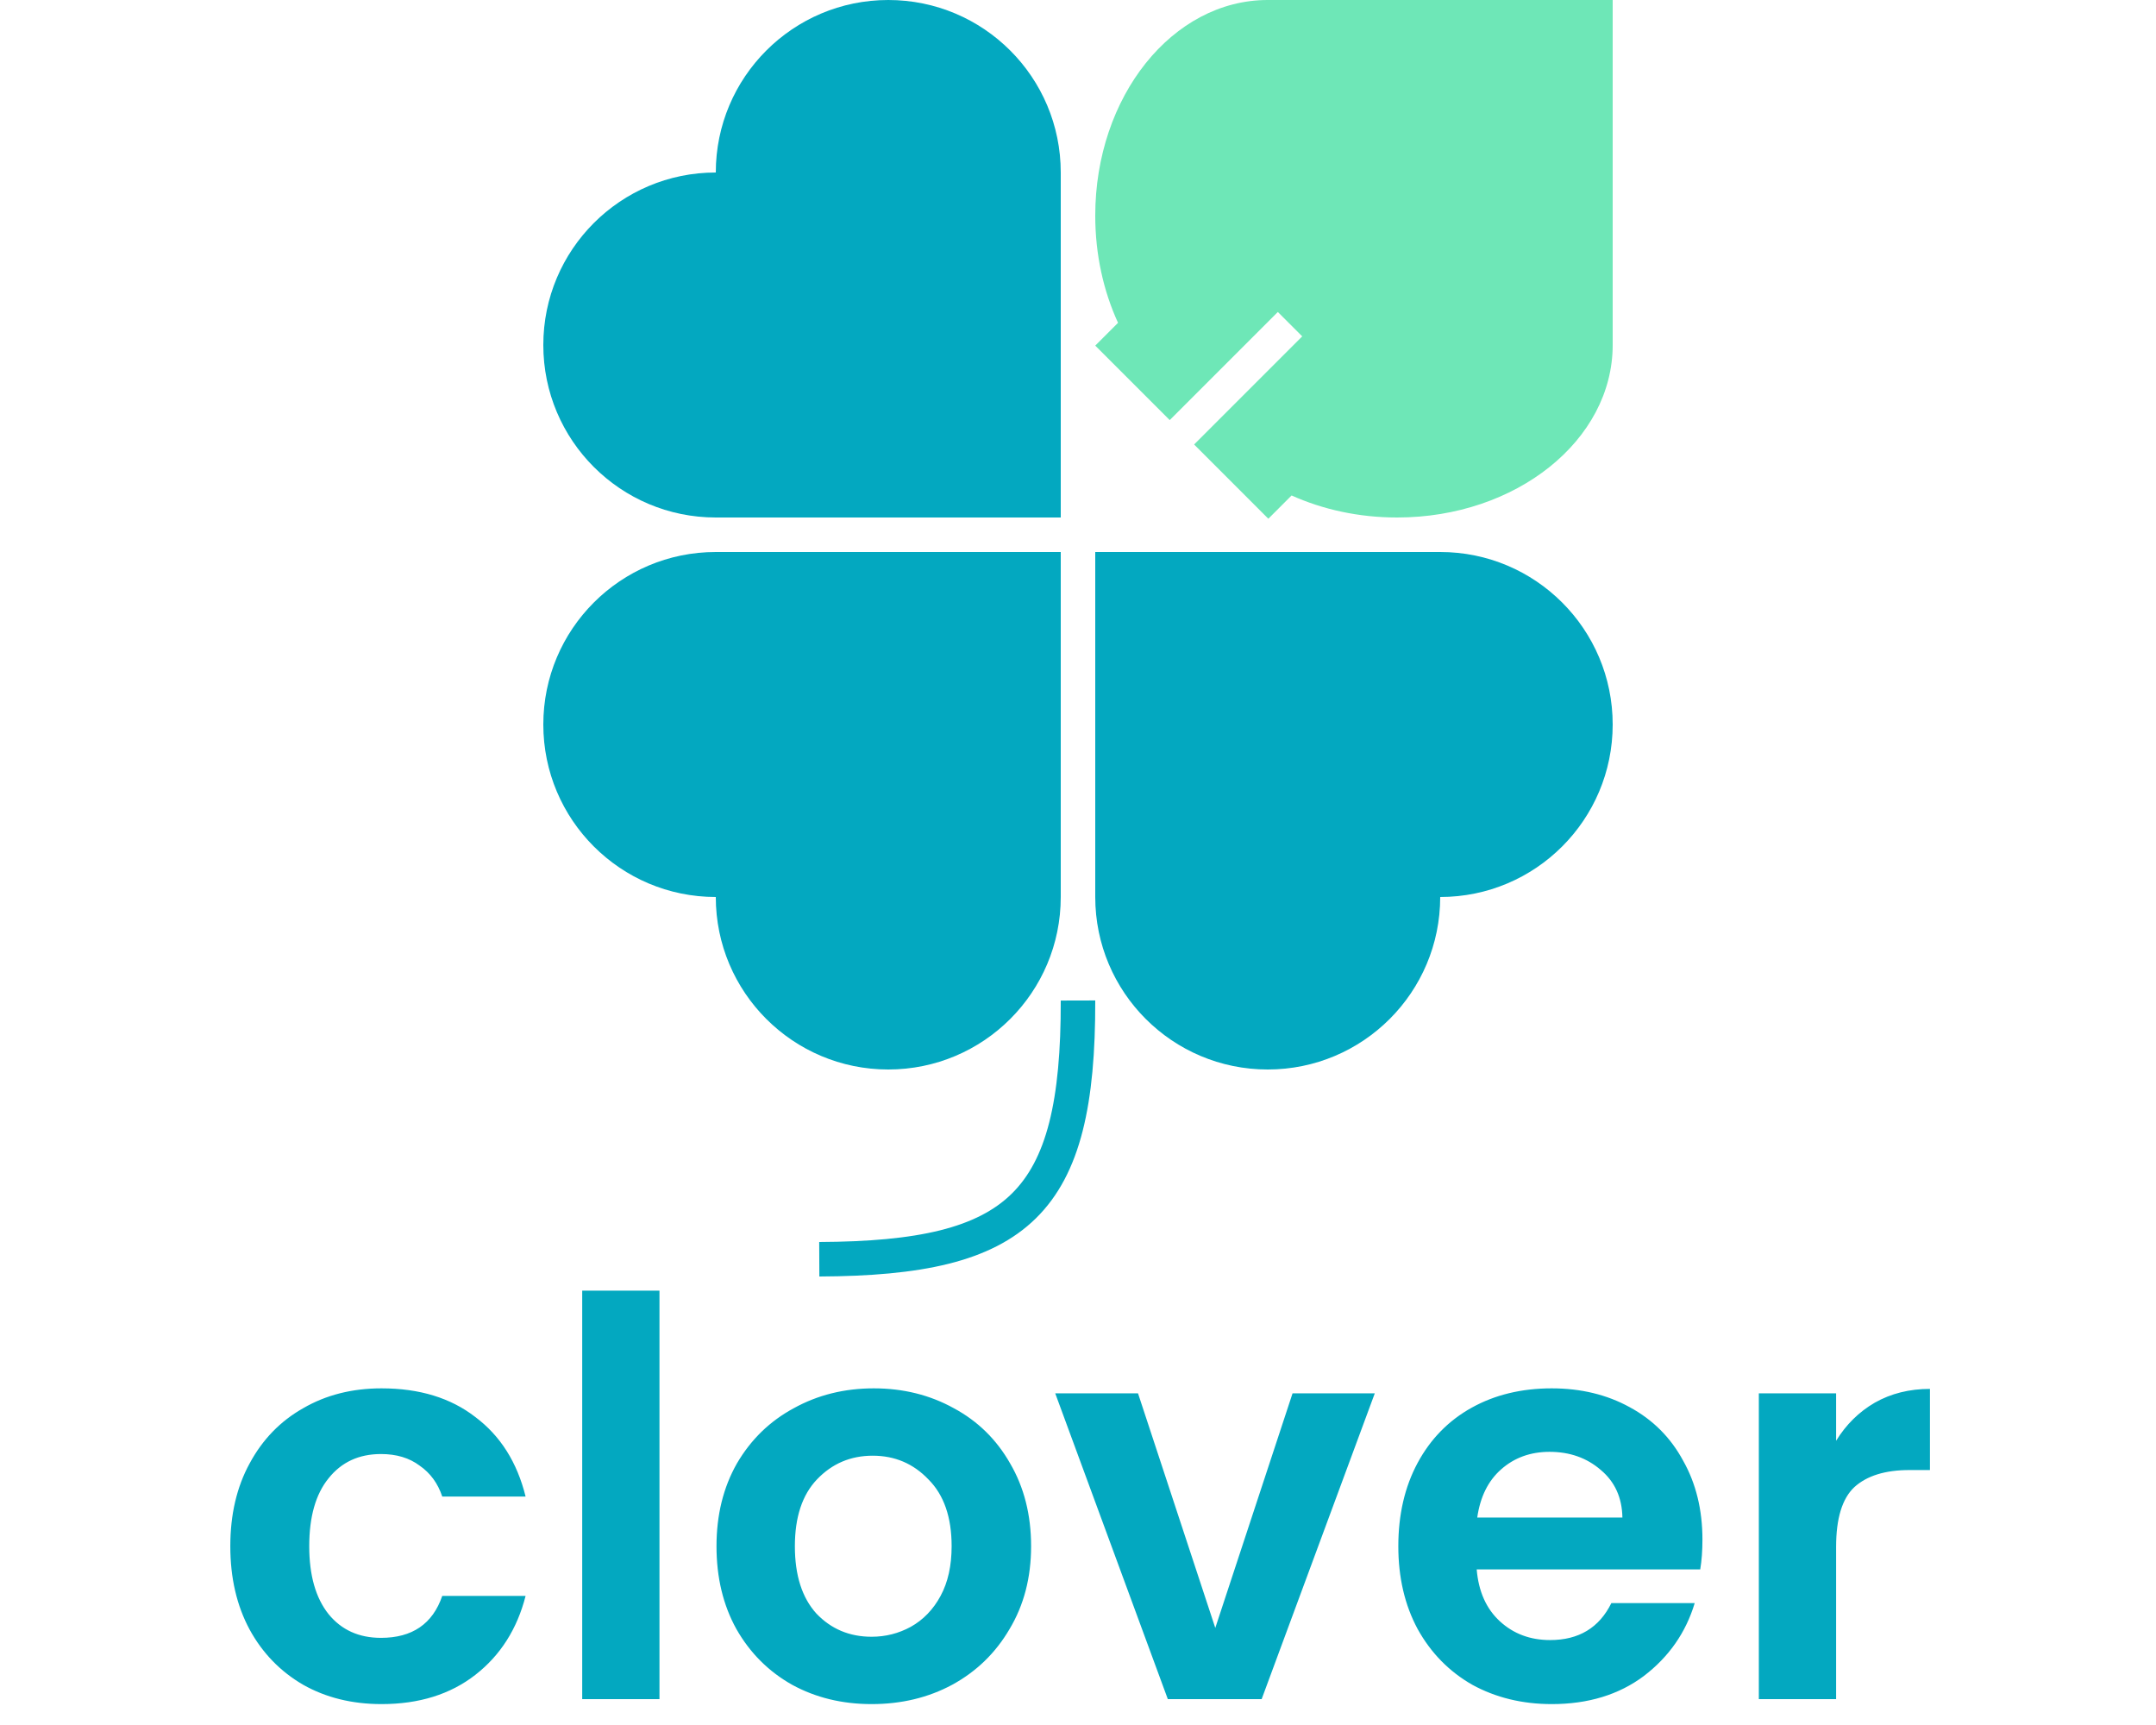
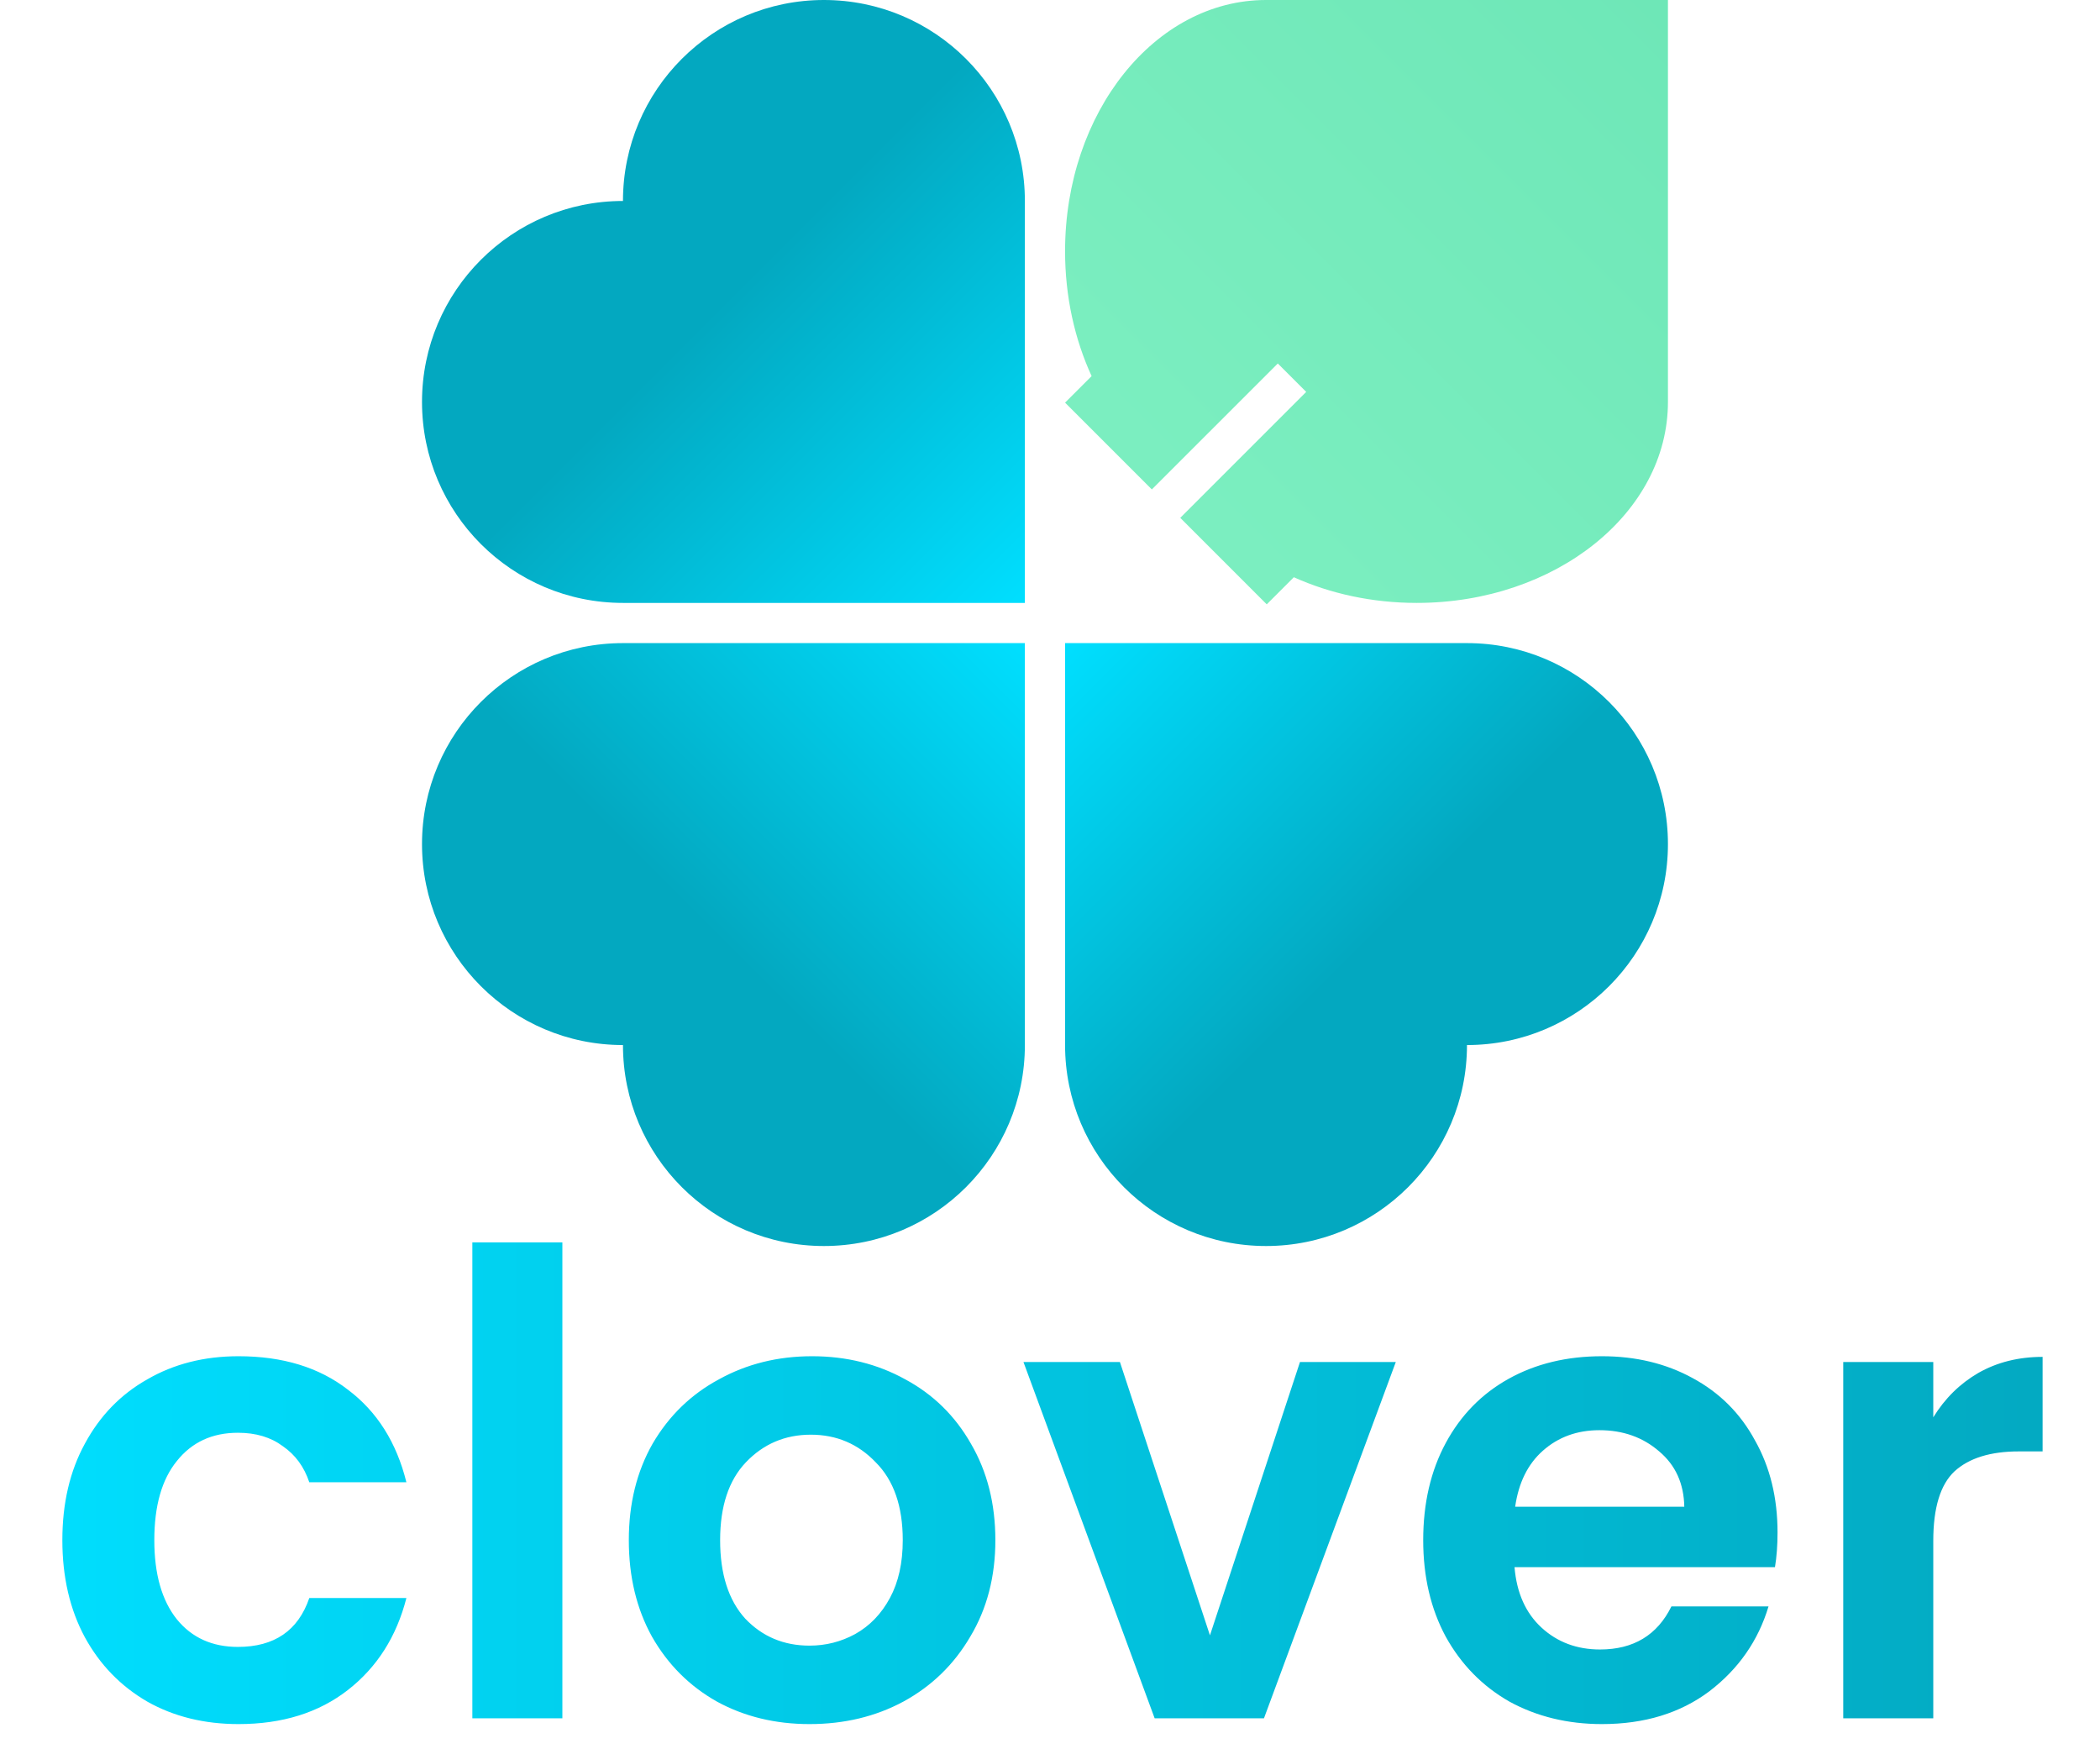
- <svg xmlns="http://www.w3.org/2000/svg" width="250" height="200" viewBox="0 0 250 200" fill="none">
-   <path d="M26.706 179.272C26.706 175.603 27.452 172.403 28.946 169.672C30.439 166.899 32.508 164.765 35.154 163.272C37.799 161.736 40.828 160.968 44.242 160.968C48.636 160.968 52.263 162.077 55.122 164.296C58.023 166.472 59.964 169.544 60.946 173.512H51.282C50.77 171.976 49.895 170.781 48.658 169.928C47.463 169.032 45.97 168.584 44.178 168.584C41.618 168.584 39.591 169.523 38.098 171.4C36.604 173.235 35.858 175.859 35.858 179.272C35.858 182.643 36.604 185.267 38.098 187.144C39.591 188.979 41.618 189.896 44.178 189.896C47.804 189.896 50.172 188.275 51.282 185.032H60.946C59.964 188.872 58.023 191.923 55.122 194.184C52.22 196.445 48.594 197.576 44.242 197.576C40.828 197.576 37.799 196.829 35.154 195.336C32.508 193.8 30.439 191.667 28.946 188.936C27.452 186.163 26.706 182.941 26.706 179.272ZM76.47 149.64V197H67.51V149.64H76.47ZM101.066 197.576C97.653 197.576 94.581 196.829 91.85 195.336C89.12 193.8 86.965 191.645 85.386 188.872C83.85 186.099 83.082 182.899 83.082 179.272C83.082 175.645 83.872 172.445 85.45 169.672C87.072 166.899 89.269 164.765 92.042 163.272C94.816 161.736 97.909 160.968 101.322 160.968C104.736 160.968 107.829 161.736 110.602 163.272C113.376 164.765 115.552 166.899 117.13 169.672C118.752 172.445 119.562 175.645 119.562 179.272C119.562 182.899 118.73 186.099 117.066 188.872C115.445 191.645 113.226 193.8 110.41 195.336C107.637 196.829 104.522 197.576 101.066 197.576ZM101.066 189.768C102.688 189.768 104.202 189.384 105.61 188.616C107.061 187.805 108.213 186.611 109.066 185.032C109.92 183.453 110.346 181.533 110.346 179.272C110.346 175.901 109.45 173.32 107.658 171.528C105.909 169.693 103.754 168.776 101.194 168.776C98.634 168.776 96.48 169.693 94.73 171.528C93.024 173.32 92.17 175.901 92.17 179.272C92.17 182.643 93.002 185.245 94.666 187.08C96.373 188.872 98.506 189.768 101.066 189.768ZM140.919 188.744L149.879 161.544H159.415L146.295 197H135.415L122.359 161.544H131.959L140.919 188.744ZM197.407 178.504C197.407 179.784 197.322 180.936 197.151 181.96H171.231C171.445 184.52 172.341 186.525 173.919 187.976C175.498 189.427 177.439 190.152 179.743 190.152C183.071 190.152 185.439 188.723 186.847 185.864H196.511C195.487 189.277 193.525 192.093 190.623 194.312C187.722 196.488 184.159 197.576 179.935 197.576C176.522 197.576 173.45 196.829 170.719 195.336C168.031 193.8 165.919 191.645 164.383 188.872C162.89 186.099 162.143 182.899 162.143 179.272C162.143 175.603 162.89 172.381 164.383 169.608C165.877 166.835 167.967 164.701 170.655 163.208C173.343 161.715 176.437 160.968 179.935 160.968C183.306 160.968 186.314 161.693 188.959 163.144C191.647 164.595 193.717 166.664 195.167 169.352C196.661 171.997 197.407 175.048 197.407 178.504ZM188.127 175.944C188.085 173.64 187.253 171.805 185.631 170.44C184.01 169.032 182.026 168.328 179.679 168.328C177.461 168.328 175.583 169.011 174.047 170.376C172.554 171.699 171.637 173.555 171.295 175.944H188.127ZM212.907 167.048C214.059 165.171 215.553 163.699 217.387 162.632C219.265 161.565 221.398 161.032 223.787 161.032V170.44H221.419C218.603 170.44 216.47 171.101 215.019 172.424C213.611 173.747 212.907 176.051 212.907 179.336V197H203.947V161.544H212.907V167.048Z" fill="#03A8C0" />
-   <path d="M63 40C63 28.954 71.954 20 83 20C83 8.954 91.954 -1.26563e-06 103 -1.74846e-06C114.046 -2.23128e-06 123 8.954 123 20L123 60L83 60C71.954 60 63 51.046 63 40Z" fill="#03A8C0" />
-   <path d="M103 124C91.954 124 83 115.046 83 104C71.954 104 63 95.046 63 84C63 72.954 71.954 64 83 64L123 64L123 104C123 115.046 114.046 124 103 124Z" fill="#03A8C0" />
-   <path d="M187 84C187 95.046 178.046 104 167 104C167 115.046 158.046 124 147 124C135.954 124 127 115.046 127 104L127 64L167 64C178.046 64 187 72.954 187 84Z" fill="#03A8C0" />
-   <path d="M95 146C118.201 145.897 125.061 139.623 125 116" stroke="#03A8C0" stroke-width="4" />
-   <path d="M187 40C187 51.046 175.807 60 162 60C157.556 60 153.384 59.072 149.768 57.445L147.071 60.143L138.464 51.535L151 39L148.172 36.172L135.636 48.707L127 40.071L129.642 37.429C127.96 33.768 127 29.524 127 25C127 11.193 135.954 8.05776e-07 147 0H187V40Z" fill="#6EE7B7" />
+ <svg xmlns="http://www.w3.org/2000/svg" width="209" height="174" viewBox="0 0 209 174" fill="none">
+   <path d="M42 40C42 28.954 50.954 20 62 20C62 8.954 70.954 -1.26563e-06 82 -1.74846e-06C93.046 -2.23128e-06 102 8.954 102 20L102 60L62 60C50.954 60 42 51.046 42 40Z" fill="url(#paint0_linear_50_120)" />
+   <path d="M82 124C70.954 124 62 115.046 62 104C50.954 104 42 95.046 42 84C42 72.954 50.954 64 62 64L102 64L102 104C102 115.046 93.046 124 82 124Z" fill="url(#paint1_linear_50_120)" />
+   <path d="M166 84C166 95.046 157.046 104 146 104C146 115.046 137.046 124 126 124C114.954 124 106 115.046 106 104L106 64L146 64C157.046 64 166 72.954 166 84Z" fill="url(#paint2_linear_50_120)" />
+   <path d="M166 40C166 51.046 154.807 60 141 60C136.556 60 132.384 59.072 128.768 57.445L126.071 60.143L117.464 51.535L130 39L127.172 36.172L114.636 48.707L106 40.071L108.642 37.429C106.96 33.768 106 29.524 106 25C106 11.193 114.954 8.05776e-07 126 0H166V40Z" fill="url(#paint3_linear_50_120)" />
+   <path d="M6.206 153.272C6.206 149.603 6.952 146.403 8.446 143.672C9.939 140.899 12.008 138.765 14.654 137.272C17.299 135.736 20.328 134.968 23.742 134.968C28.136 134.968 31.763 136.077 34.622 138.296C37.523 140.472 39.464 143.544 40.446 147.512H30.782C30.27 145.976 29.395 144.781 28.158 143.928C26.963 143.032 25.47 142.584 23.678 142.584C21.118 142.584 19.091 143.523 17.598 145.4C16.104 147.235 15.358 149.859 15.358 153.272C15.358 156.643 16.104 159.267 17.598 161.144C19.091 162.979 21.118 163.896 23.678 163.896C27.304 163.896 29.672 162.275 30.782 159.032H40.446C39.464 162.872 37.523 165.923 34.622 168.184C31.72 170.445 28.094 171.576 23.742 171.576C20.328 171.576 17.299 170.829 14.654 169.336C12.008 167.8 9.939 165.667 8.446 162.936C6.952 160.163 6.206 156.941 6.206 153.272ZM55.97 123.64V171H47.01V123.64H55.97ZM80.566 171.576C77.153 171.576 74.081 170.829 71.35 169.336C68.62 167.8 66.465 165.645 64.886 162.872C63.35 160.099 62.582 156.899 62.582 153.272C62.582 149.645 63.372 146.445 64.95 143.672C66.572 140.899 68.769 138.765 71.542 137.272C74.316 135.736 77.409 134.968 80.822 134.968C84.236 134.968 87.329 135.736 90.102 137.272C92.876 138.765 95.052 140.899 96.63 143.672C98.252 146.445 99.062 149.645 99.062 153.272C99.062 156.899 98.23 160.099 96.566 162.872C94.945 165.645 92.726 167.8 89.91 169.336C87.137 170.829 84.022 171.576 80.566 171.576ZM80.566 163.768C82.188 163.768 83.702 163.384 85.11 162.616C86.561 161.805 87.713 160.611 88.566 159.032C89.42 157.453 89.846 155.533 89.846 153.272C89.846 149.901 88.95 147.32 87.158 145.528C85.409 143.693 83.254 142.776 80.694 142.776C78.134 142.776 75.98 143.693 74.23 145.528C72.524 147.32 71.67 149.901 71.67 153.272C71.67 156.643 72.502 159.245 74.166 161.08C75.873 162.872 78.006 163.768 80.566 163.768ZM120.419 162.744L129.379 135.544H138.915L125.795 171H114.915L101.859 135.544H111.459L120.419 162.744ZM176.907 152.504C176.907 153.784 176.822 154.936 176.651 155.96H150.731C150.945 158.52 151.841 160.525 153.419 161.976C154.998 163.427 156.939 164.152 159.243 164.152C162.571 164.152 164.939 162.723 166.347 159.864H176.011C174.987 163.277 173.025 166.093 170.123 168.312C167.222 170.488 163.659 171.576 159.435 171.576C156.022 171.576 152.95 170.829 150.219 169.336C147.531 167.8 145.419 165.645 143.883 162.872C142.39 160.099 141.643 156.899 141.643 153.272C141.643 149.603 142.39 146.381 143.883 143.608C145.377 140.835 147.467 138.701 150.155 137.208C152.843 135.715 155.937 134.968 159.435 134.968C162.806 134.968 165.814 135.693 168.459 137.144C171.147 138.595 173.217 140.664 174.667 143.352C176.161 145.997 176.907 149.048 176.907 152.504ZM167.627 149.944C167.585 147.64 166.753 145.805 165.131 144.44C163.51 143.032 161.526 142.328 159.179 142.328C156.961 142.328 155.083 143.011 153.547 144.376C152.054 145.699 151.137 147.555 150.795 149.944H167.627ZM192.407 141.048C193.559 139.171 195.053 137.699 196.887 136.632C198.765 135.565 200.898 135.032 203.287 135.032V144.44H200.919C198.103 144.44 195.97 145.101 194.519 146.424C193.111 147.747 192.407 150.051 192.407 153.336V171H183.447V135.544H192.407V141.048Z" fill="url(#paint4_linear_50_120)" />
+   <defs>
+     <linearGradient id="paint0_linear_50_120" x1="42" y1="0" x2="102" y2="60" gradientUnits="userSpaceOnUse">
+       <stop offset="0.5" stop-color="#03A8C0" />
+       <stop offset="1" stop-color="#00DFFF" />
+     </linearGradient>
+     <linearGradient id="paint1_linear_50_120" x1="102" y1="64" x2="42" y2="124" gradientUnits="userSpaceOnUse">
+       <stop stop-color="#00DFFF" />
+       <stop offset="0.5" stop-color="#03A8C0" />
+     </linearGradient>
+     <linearGradient id="paint2_linear_50_120" x1="106" y1="64" x2="166" y2="124" gradientUnits="userSpaceOnUse">
+       <stop stop-color="#00DFFF" />
+       <stop offset="0.5" stop-color="#03A8C0" />
+     </linearGradient>
+     <linearGradient id="paint3_linear_50_120" x1="166" y1="0" x2="106" y2="60" gradientUnits="userSpaceOnUse">
+       <stop stop-color="#6EE7B7" />
+       <stop offset="1" stop-color="#7EF0C2" />
+     </linearGradient>
+     <linearGradient id="paint4_linear_50_120" x1="0" y1="149" x2="209" y2="149" gradientUnits="userSpaceOnUse">
+       <stop stop-color="#00DFFF" />
+       <stop offset="1" stop-color="#03A8C0" />
+     </linearGradient>
+   </defs>
</svg>
